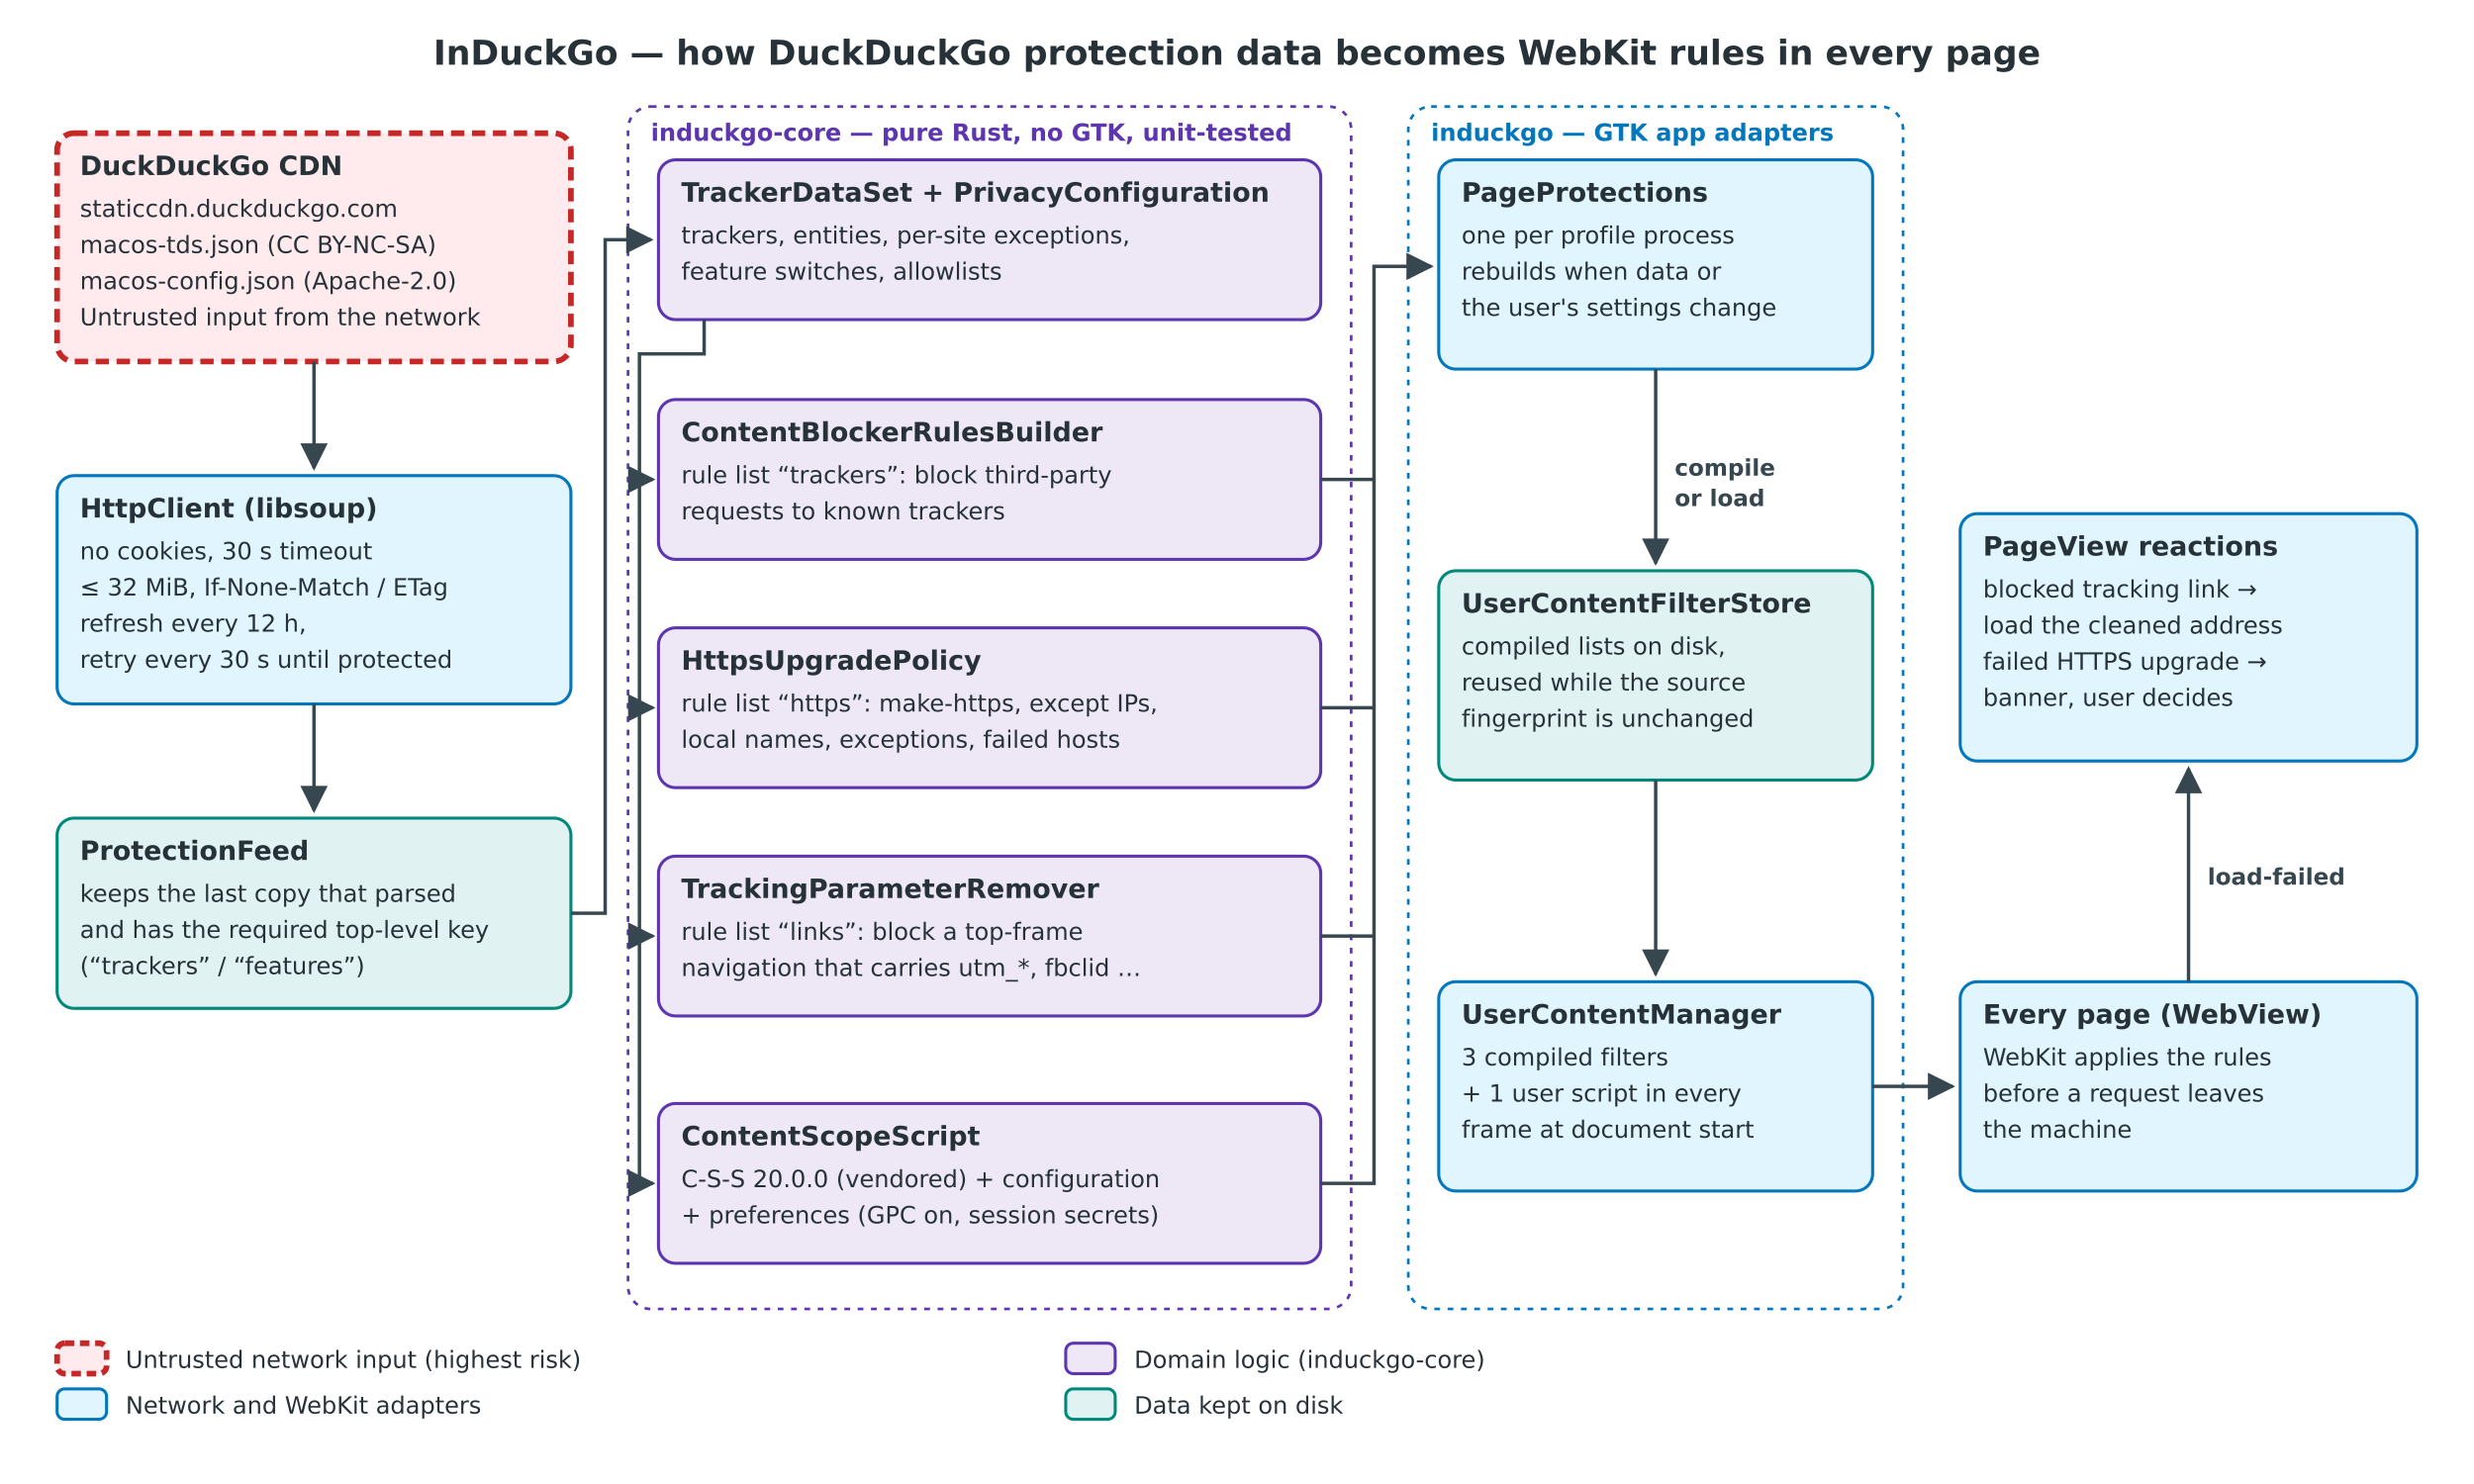
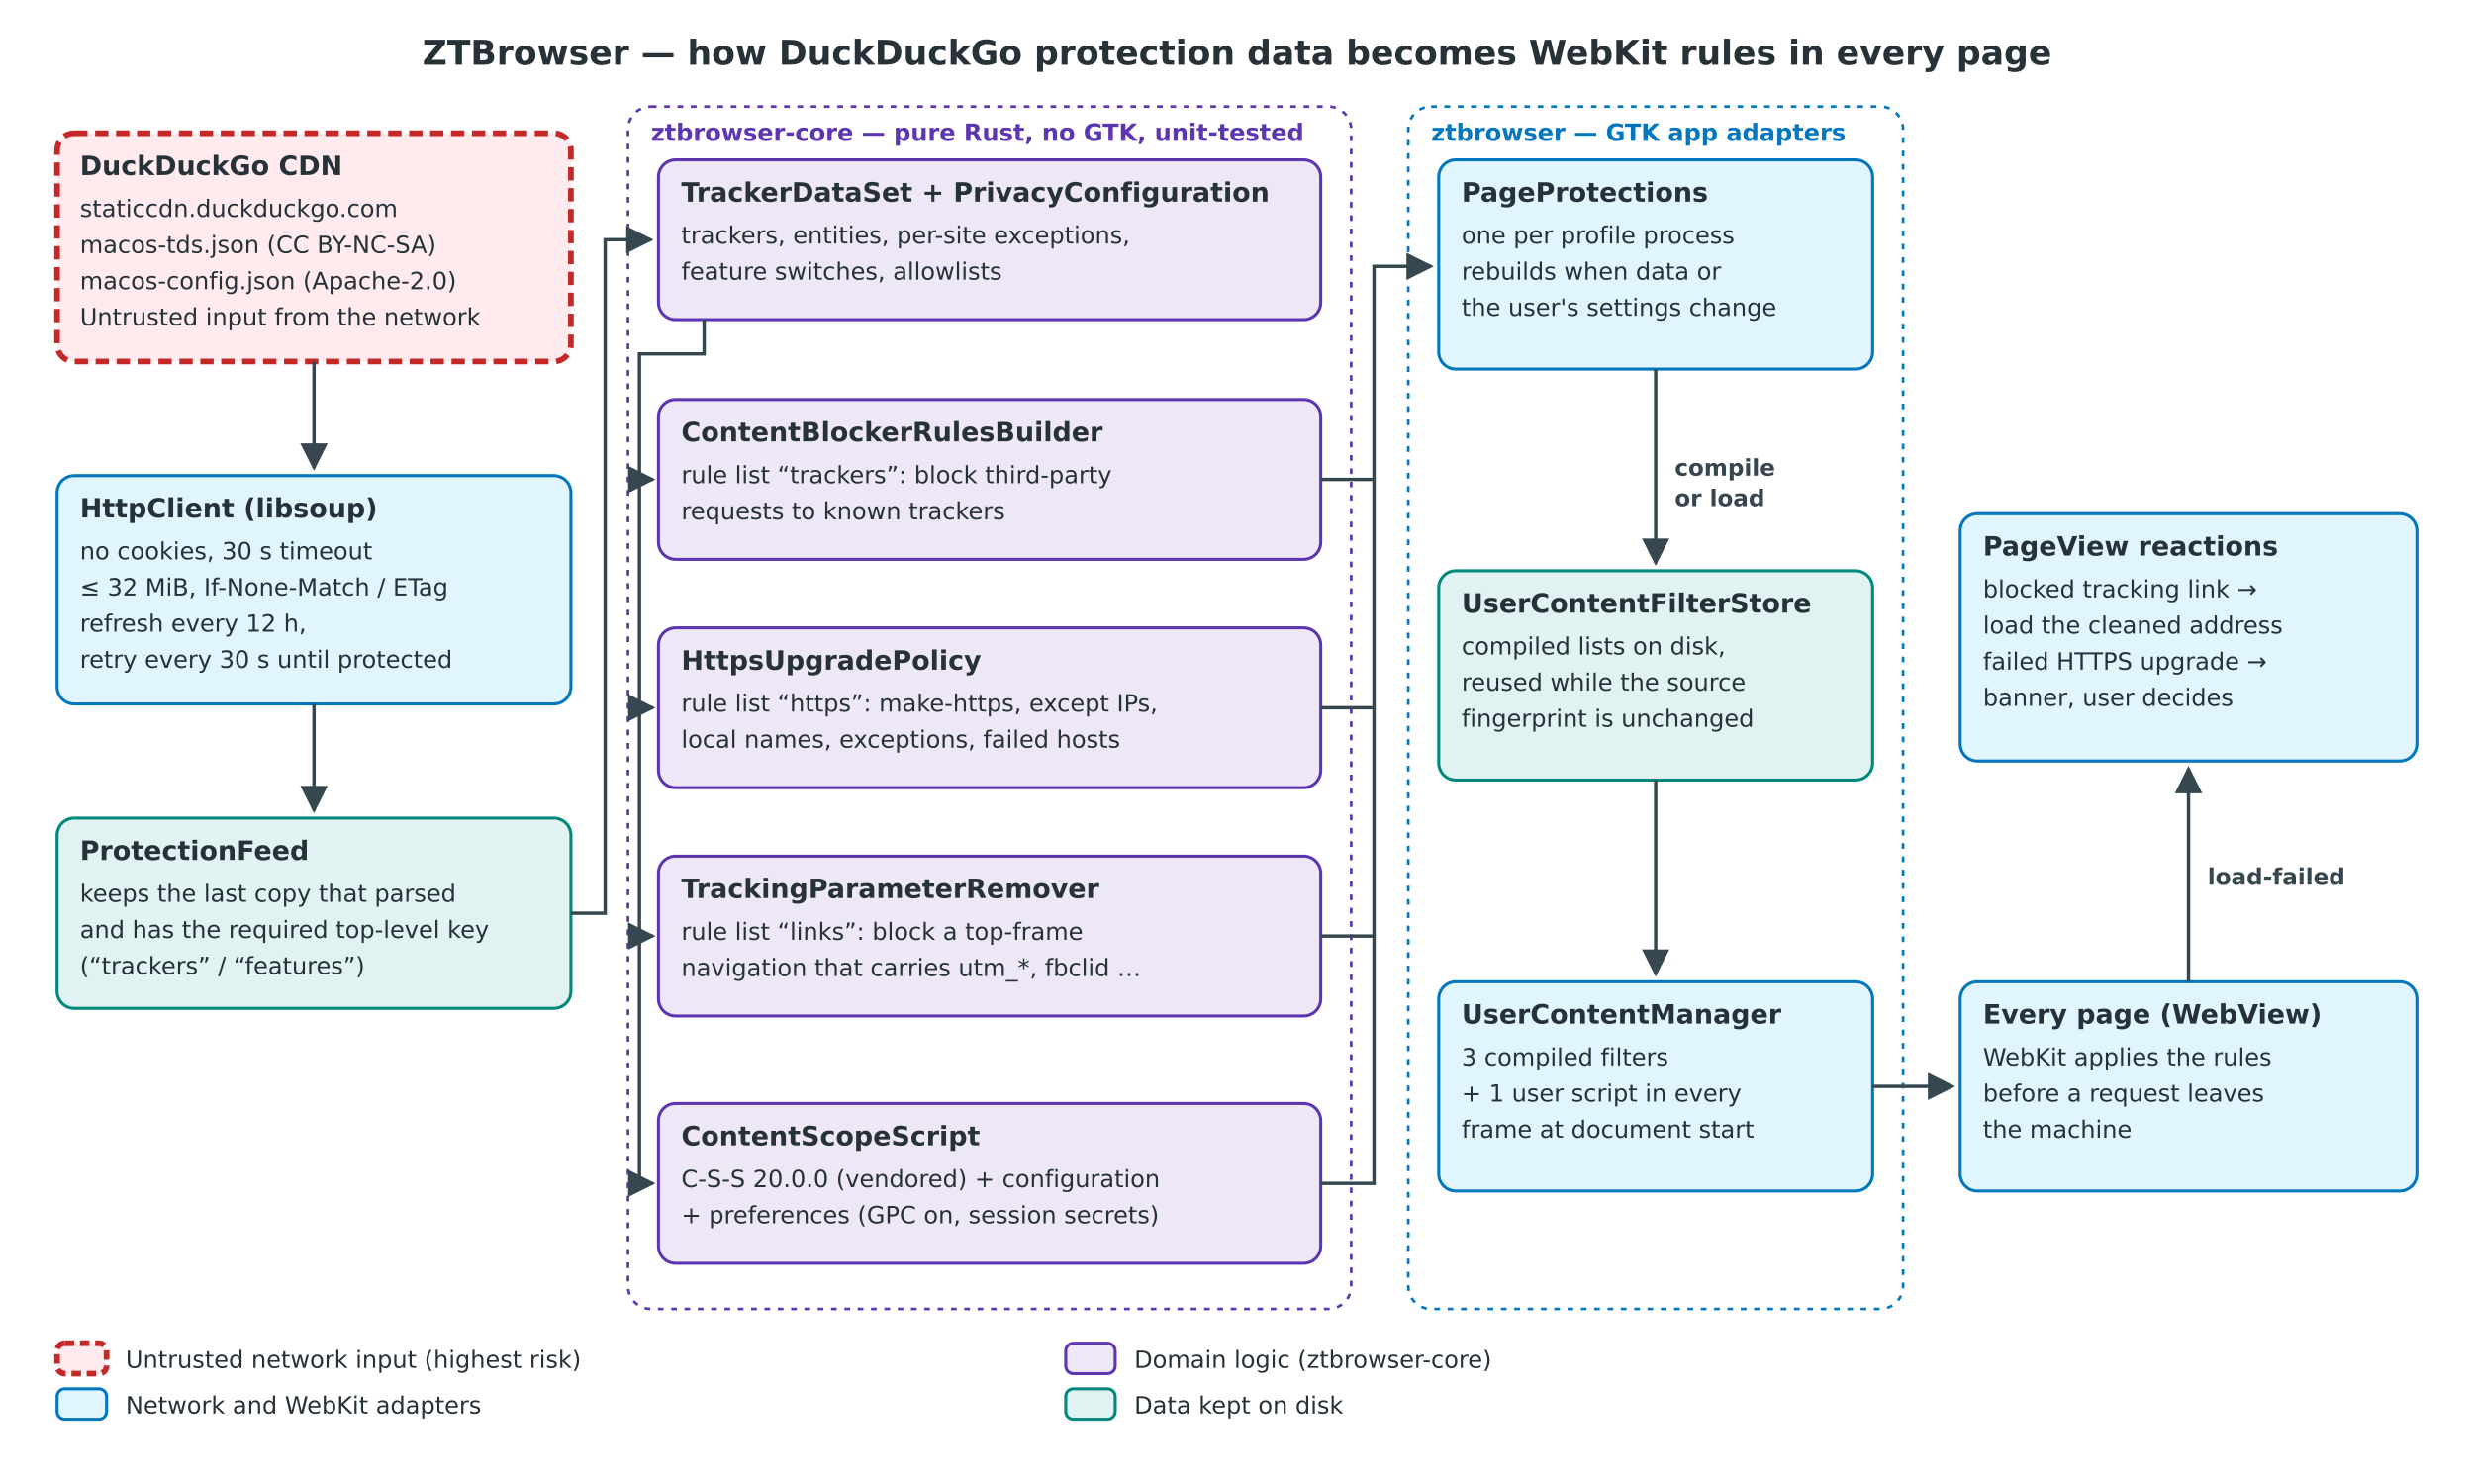
<svg xmlns="http://www.w3.org/2000/svg" width="1300" height="780" viewBox="0 0 1300 780" font-family="DejaVu Sans, Noto Sans, sans-serif">
  <defs>
    <marker id="arrow" viewBox="0 0 10 10" refX="9" refY="5" markerWidth="8" markerHeight="8" orient="auto-start-reverse">
      <path d="M0,0 L10,5 L0,10 z" fill="#37474f" />
    </marker>
    <marker id="arrow-red" viewBox="0 0 10 10" refX="9" refY="5" markerWidth="8" markerHeight="8" orient="auto-start-reverse">
      <path d="M0,0 L10,5 L0,10 z" fill="#c62828" />
    </marker>
  </defs>
  <rect width="1300" height="780" fill="#ffffff" />
-   <text x="650" y="34" font-size="18" font-weight="bold" text-anchor="middle" fill="#263238">InDuckGo — how DuckDuckGo protection data becomes WebKit rules in every page</text>
+   <text x="650" y="34" font-size="18" font-weight="bold" text-anchor="middle" fill="#263238">ZTBrowser — how DuckDuckGo protection data becomes WebKit rules in every page</text>
  <rect x="30" y="70" width="270" height="120" rx="9" fill="#ffebee" stroke="#c62828" stroke-width="3" stroke-dasharray="7 4" />
  <text x="42" y="92" font-size="14" font-weight="bold" text-anchor="start" fill="#263238">DuckDuckGo CDN</text>
  <text x="42" y="114" font-size="12.5" font-weight="normal" text-anchor="start" fill="#263238">staticcdn.duckduckgo.com</text>
  <text x="42" y="133" font-size="12.5" font-weight="normal" text-anchor="start" fill="#263238">macos-tds.json (CC BY-NC-SA)</text>
  <text x="42" y="152" font-size="12.5" font-weight="normal" text-anchor="start" fill="#263238">macos-config.json (Apache-2.0)</text>
  <text x="42" y="171" font-size="12.5" font-weight="normal" text-anchor="start" fill="#263238">Untrusted input from the network</text>
  <rect x="30" y="250" width="270" height="120" rx="9" fill="#e1f5fe" stroke="#0277bd" stroke-width="1.6" />
  <text x="42" y="272" font-size="14" font-weight="bold" text-anchor="start" fill="#263238">HttpClient (libsoup)</text>
  <text x="42" y="294" font-size="12.5" font-weight="normal" text-anchor="start" fill="#263238">no cookies, 30 s timeout</text>
  <text x="42" y="313" font-size="12.5" font-weight="normal" text-anchor="start" fill="#263238">≤ 32 MiB, If-None-Match / ETag</text>
  <text x="42" y="332" font-size="12.5" font-weight="normal" text-anchor="start" fill="#263238">refresh every 12 h,</text>
  <text x="42" y="351" font-size="12.5" font-weight="normal" text-anchor="start" fill="#263238">retry every 30 s until protected</text>
  <rect x="30" y="430" width="270" height="100" rx="9" fill="#e0f2f1" stroke="#00897b" stroke-width="1.6" />
  <text x="42" y="452" font-size="14" font-weight="bold" text-anchor="start" fill="#263238">ProtectionFeed</text>
  <text x="42" y="474" font-size="12.5" font-weight="normal" text-anchor="start" fill="#263238">keeps the last copy that parsed</text>
  <text x="42" y="493" font-size="12.5" font-weight="normal" text-anchor="start" fill="#263238">and has the required top-level key</text>
  <text x="42" y="512" font-size="12.5" font-weight="normal" text-anchor="start" fill="#263238">(“trackers” / “features”)</text>
  <path d="M165,190 L165,246" fill="none" stroke="#37474f" stroke-width="1.8" marker-end="url(#arrow)" />
  <path d="M165,370 L165,426" fill="none" stroke="#37474f" stroke-width="1.8" marker-end="url(#arrow)" />
  <rect x="330" y="56" width="380" height="632" rx="12" fill="none" stroke="#5e35b1" stroke-width="1.4" stroke-dasharray="3 4" />
-   <text x="342" y="74" font-size="12.5" font-weight="bold" text-anchor="start" fill="#5e35b1">induckgo-core — pure Rust, no GTK, unit-tested</text>
+   <text x="342" y="74" font-size="12.5" font-weight="bold" text-anchor="start" fill="#5e35b1">ztbrowser-core — pure Rust, no GTK, unit-tested</text>
  <rect x="346" y="84" width="348" height="84" rx="9" fill="#ede7f6" stroke="#5e35b1" stroke-width="1.6" />
  <text x="358" y="106" font-size="14" font-weight="bold" text-anchor="start" fill="#263238">TrackerDataSet + PrivacyConfiguration</text>
  <text x="358" y="128" font-size="12.5" font-weight="normal" text-anchor="start" fill="#263238">trackers, entities, per-site exceptions,</text>
  <text x="358" y="147" font-size="12.5" font-weight="normal" text-anchor="start" fill="#263238">feature switches, allowlists</text>
  <rect x="346" y="210" width="348" height="84" rx="9" fill="#ede7f6" stroke="#5e35b1" stroke-width="1.6" />
  <text x="358" y="232" font-size="14" font-weight="bold" text-anchor="start" fill="#263238">ContentBlockerRulesBuilder</text>
  <text x="358" y="254" font-size="12.5" font-weight="normal" text-anchor="start" fill="#263238">rule list “trackers”: block third-party</text>
  <text x="358" y="273" font-size="12.5" font-weight="normal" text-anchor="start" fill="#263238">requests to known trackers</text>
  <rect x="346" y="330" width="348" height="84" rx="9" fill="#ede7f6" stroke="#5e35b1" stroke-width="1.6" />
  <text x="358" y="352" font-size="14" font-weight="bold" text-anchor="start" fill="#263238">HttpsUpgradePolicy</text>
  <text x="358" y="374" font-size="12.5" font-weight="normal" text-anchor="start" fill="#263238">rule list “https”: make-https, except IPs,</text>
  <text x="358" y="393" font-size="12.5" font-weight="normal" text-anchor="start" fill="#263238">local names, exceptions, failed hosts</text>
  <rect x="346" y="450" width="348" height="84" rx="9" fill="#ede7f6" stroke="#5e35b1" stroke-width="1.6" />
  <text x="358" y="472" font-size="14" font-weight="bold" text-anchor="start" fill="#263238">TrackingParameterRemover</text>
  <text x="358" y="494" font-size="12.5" font-weight="normal" text-anchor="start" fill="#263238">rule list “links”: block a top-frame</text>
  <text x="358" y="513" font-size="12.5" font-weight="normal" text-anchor="start" fill="#263238">navigation that carries utm_*, fbclid …</text>
  <rect x="346" y="580" width="348" height="84" rx="9" fill="#ede7f6" stroke="#5e35b1" stroke-width="1.6" />
  <text x="358" y="602" font-size="14" font-weight="bold" text-anchor="start" fill="#263238">ContentScopeScript</text>
  <text x="358" y="624" font-size="12.5" font-weight="normal" text-anchor="start" fill="#263238">C-S-S 20.0.0 (vendored) + configuration</text>
  <text x="358" y="643" font-size="12.5" font-weight="normal" text-anchor="start" fill="#263238">+ preferences (GPC on, session secrets)</text>
  <path d="M300,480 L318,480 L318,126 L342,126" fill="none" stroke="#37474f" stroke-width="1.8" marker-end="url(#arrow)" />
  <path d="M370,168 L370,186 L336,186 L336,622" fill="none" stroke="#37474f" stroke-width="1.8" />
  <path d="M336,252 L343,252" fill="none" stroke="#37474f" stroke-width="1.8" marker-end="url(#arrow)" />
  <path d="M336,372 L343,372" fill="none" stroke="#37474f" stroke-width="1.8" marker-end="url(#arrow)" />
  <path d="M336,492 L343,492" fill="none" stroke="#37474f" stroke-width="1.8" marker-end="url(#arrow)" />
  <path d="M336,622 L343,622" fill="none" stroke="#37474f" stroke-width="1.8" marker-end="url(#arrow)" />
  <rect x="740" y="56" width="260" height="632" rx="12" fill="none" stroke="#0277bd" stroke-width="1.4" stroke-dasharray="3 4" />
-   <text x="752" y="74" font-size="12.5" font-weight="bold" text-anchor="start" fill="#0277bd">induckgo — GTK app adapters</text>
+   <text x="752" y="74" font-size="12.5" font-weight="bold" text-anchor="start" fill="#0277bd">ztbrowser — GTK app adapters</text>
  <rect x="756" y="84" width="228" height="110" rx="9" fill="#e1f5fe" stroke="#0277bd" stroke-width="1.6" />
  <text x="768" y="106" font-size="14" font-weight="bold" text-anchor="start" fill="#263238">PageProtections</text>
  <text x="768" y="128" font-size="12.5" font-weight="normal" text-anchor="start" fill="#263238">one per profile process</text>
  <text x="768" y="147" font-size="12.5" font-weight="normal" text-anchor="start" fill="#263238">rebuilds when data or</text>
  <text x="768" y="166" font-size="12.5" font-weight="normal" text-anchor="start" fill="#263238">the user's settings change</text>
  <rect x="756" y="300" width="228" height="110" rx="9" fill="#e0f2f1" stroke="#00897b" stroke-width="1.6" />
  <text x="768" y="322" font-size="14" font-weight="bold" text-anchor="start" fill="#263238">UserContentFilterStore</text>
  <text x="768" y="344" font-size="12.5" font-weight="normal" text-anchor="start" fill="#263238">compiled lists on disk,</text>
  <text x="768" y="363" font-size="12.5" font-weight="normal" text-anchor="start" fill="#263238">reused while the source</text>
  <text x="768" y="382" font-size="12.5" font-weight="normal" text-anchor="start" fill="#263238">fingerprint is unchanged</text>
  <rect x="756" y="516" width="228" height="110" rx="9" fill="#e1f5fe" stroke="#0277bd" stroke-width="1.6" />
  <text x="768" y="538" font-size="14" font-weight="bold" text-anchor="start" fill="#263238">UserContentManager</text>
  <text x="768" y="560" font-size="12.5" font-weight="normal" text-anchor="start" fill="#263238">3 compiled filters</text>
  <text x="768" y="579" font-size="12.5" font-weight="normal" text-anchor="start" fill="#263238">+ 1 user script in every</text>
  <text x="768" y="598" font-size="12.5" font-weight="normal" text-anchor="start" fill="#263238">frame at document start</text>
  <path d="M694,252 L722,252" fill="none" stroke="#37474f" stroke-width="1.8" />
  <path d="M694,372 L722,372" fill="none" stroke="#37474f" stroke-width="1.8" />
  <path d="M694,492 L722,492" fill="none" stroke="#37474f" stroke-width="1.8" />
  <path d="M694,622 L722,622 L722,140 L752,140" fill="none" stroke="#37474f" stroke-width="1.8" marker-end="url(#arrow)" />
  <path d="M870,194 L870,296" fill="none" stroke="#37474f" stroke-width="1.8" marker-end="url(#arrow)" />
  <text x="880" y="250" font-size="12" font-weight="bold" text-anchor="start" fill="#37474f">compile</text>
  <text x="880" y="266" font-size="12" font-weight="bold" text-anchor="start" fill="#37474f">or load</text>
  <path d="M870,410 L870,512" fill="none" stroke="#37474f" stroke-width="1.8" marker-end="url(#arrow)" />
  <rect x="1030" y="516" width="240" height="110" rx="9" fill="#e1f5fe" stroke="#0277bd" stroke-width="1.6" />
  <text x="1042" y="538" font-size="14" font-weight="bold" text-anchor="start" fill="#263238">Every page (WebView)</text>
  <text x="1042" y="560" font-size="12.5" font-weight="normal" text-anchor="start" fill="#263238">WebKit applies the rules</text>
  <text x="1042" y="579" font-size="12.5" font-weight="normal" text-anchor="start" fill="#263238">before a request leaves</text>
  <text x="1042" y="598" font-size="12.5" font-weight="normal" text-anchor="start" fill="#263238">the machine</text>
  <path d="M984,571 L1026,571" fill="none" stroke="#37474f" stroke-width="1.8" marker-end="url(#arrow)" />
  <rect x="1030" y="270" width="240" height="130" rx="9" fill="#e1f5fe" stroke="#0277bd" stroke-width="1.6" />
  <text x="1042" y="292" font-size="14" font-weight="bold" text-anchor="start" fill="#263238">PageView reactions</text>
  <text x="1042" y="314" font-size="12.5" font-weight="normal" text-anchor="start" fill="#263238">blocked tracking link →</text>
  <text x="1042" y="333" font-size="12.5" font-weight="normal" text-anchor="start" fill="#263238">  load the cleaned address</text>
  <text x="1042" y="352" font-size="12.5" font-weight="normal" text-anchor="start" fill="#263238">failed HTTPS upgrade →</text>
  <text x="1042" y="371" font-size="12.5" font-weight="normal" text-anchor="start" fill="#263238">  banner, user decides</text>
  <path d="M1150,516 L1150,404" fill="none" stroke="#37474f" stroke-width="1.8" marker-end="url(#arrow)" />
  <text x="1160" y="465" font-size="12" font-weight="bold" text-anchor="start" fill="#37474f">load-failed</text>
  <rect x="30" y="706" width="26" height="16" rx="4" fill="#ffebee" stroke="#c62828" stroke-width="3" stroke-dasharray="5 3" />
  <text x="66" y="719" font-size="12.5" font-weight="normal" text-anchor="start" fill="#263238">Untrusted network input (highest risk)</text>
  <rect x="30" y="730" width="26" height="16" rx="4" fill="#e1f5fe" stroke="#0277bd" stroke-width="1.6" />
  <text x="66" y="743" font-size="12.5" font-weight="normal" text-anchor="start" fill="#263238">Network and WebKit adapters</text>
  <rect x="560" y="706" width="26" height="16" rx="4" fill="#ede7f6" stroke="#5e35b1" stroke-width="1.6" />
-   <text x="596" y="719" font-size="12.5" font-weight="normal" text-anchor="start" fill="#263238">Domain logic (induckgo-core)</text>
+   <text x="596" y="719" font-size="12.5" font-weight="normal" text-anchor="start" fill="#263238">Domain logic (ztbrowser-core)</text>
  <rect x="560" y="730" width="26" height="16" rx="4" fill="#e0f2f1" stroke="#00897b" stroke-width="1.6" />
  <text x="596" y="743" font-size="12.5" font-weight="normal" text-anchor="start" fill="#263238">Data kept on disk</text>
</svg>
